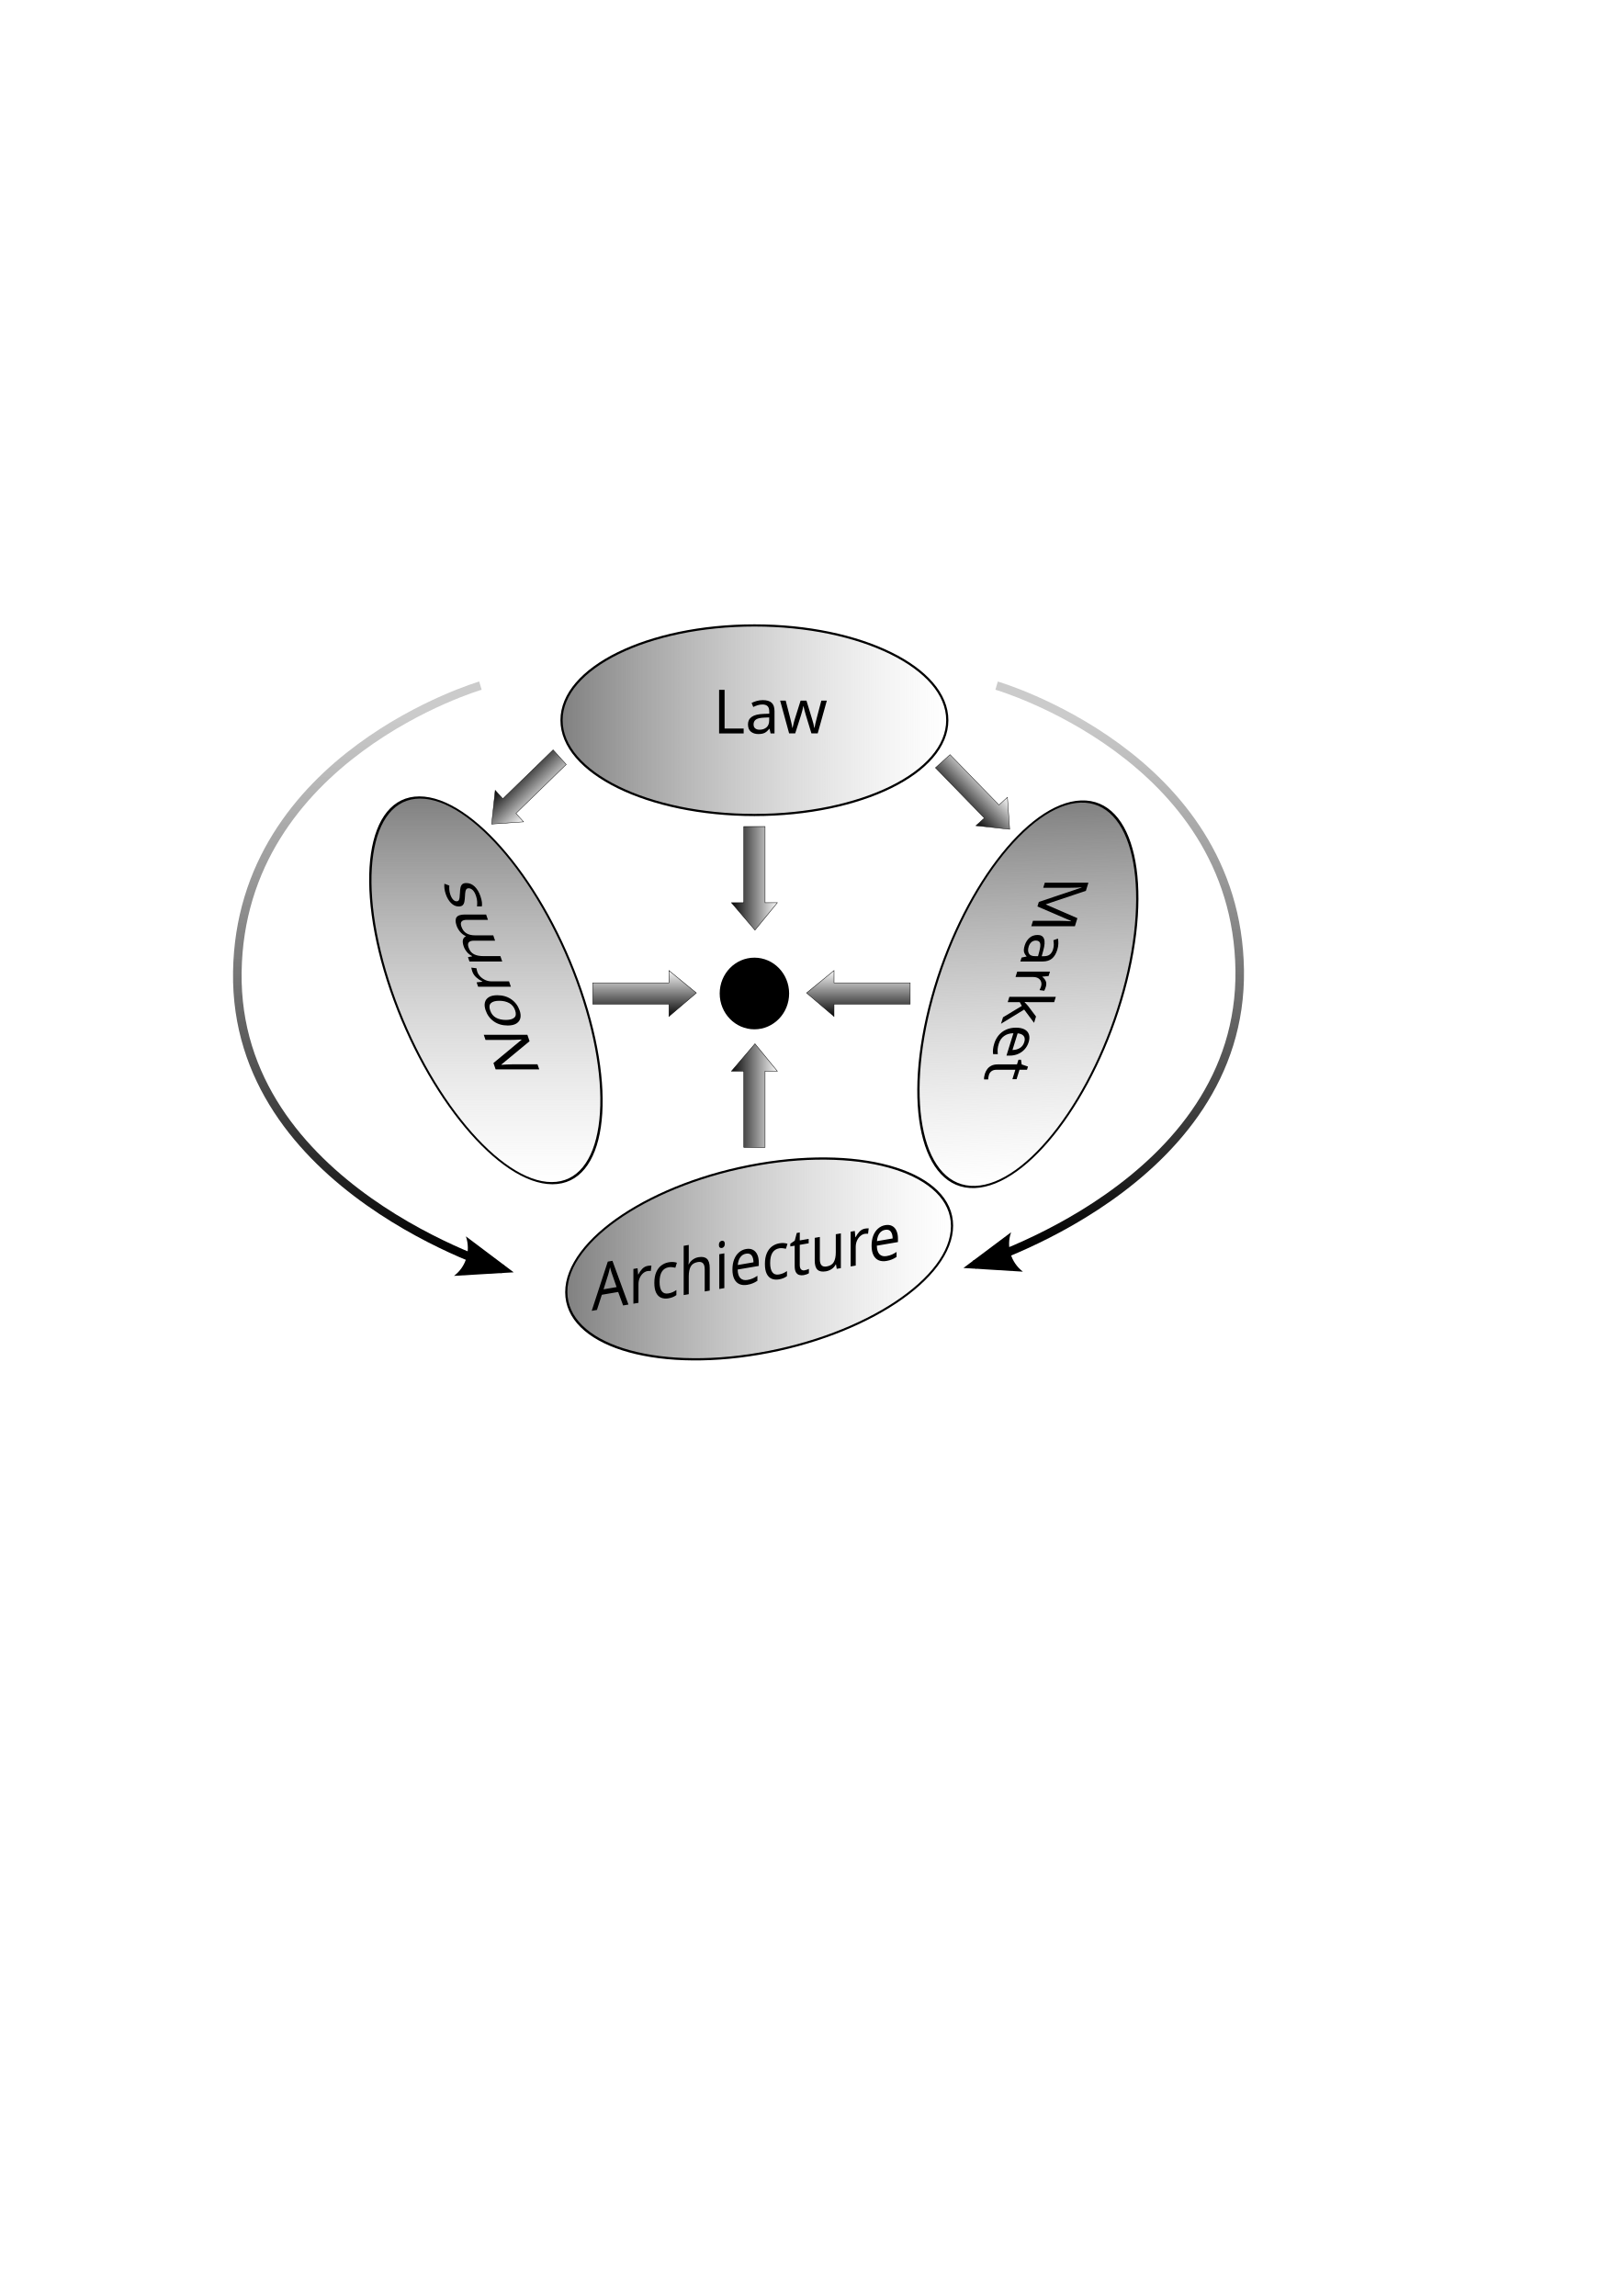
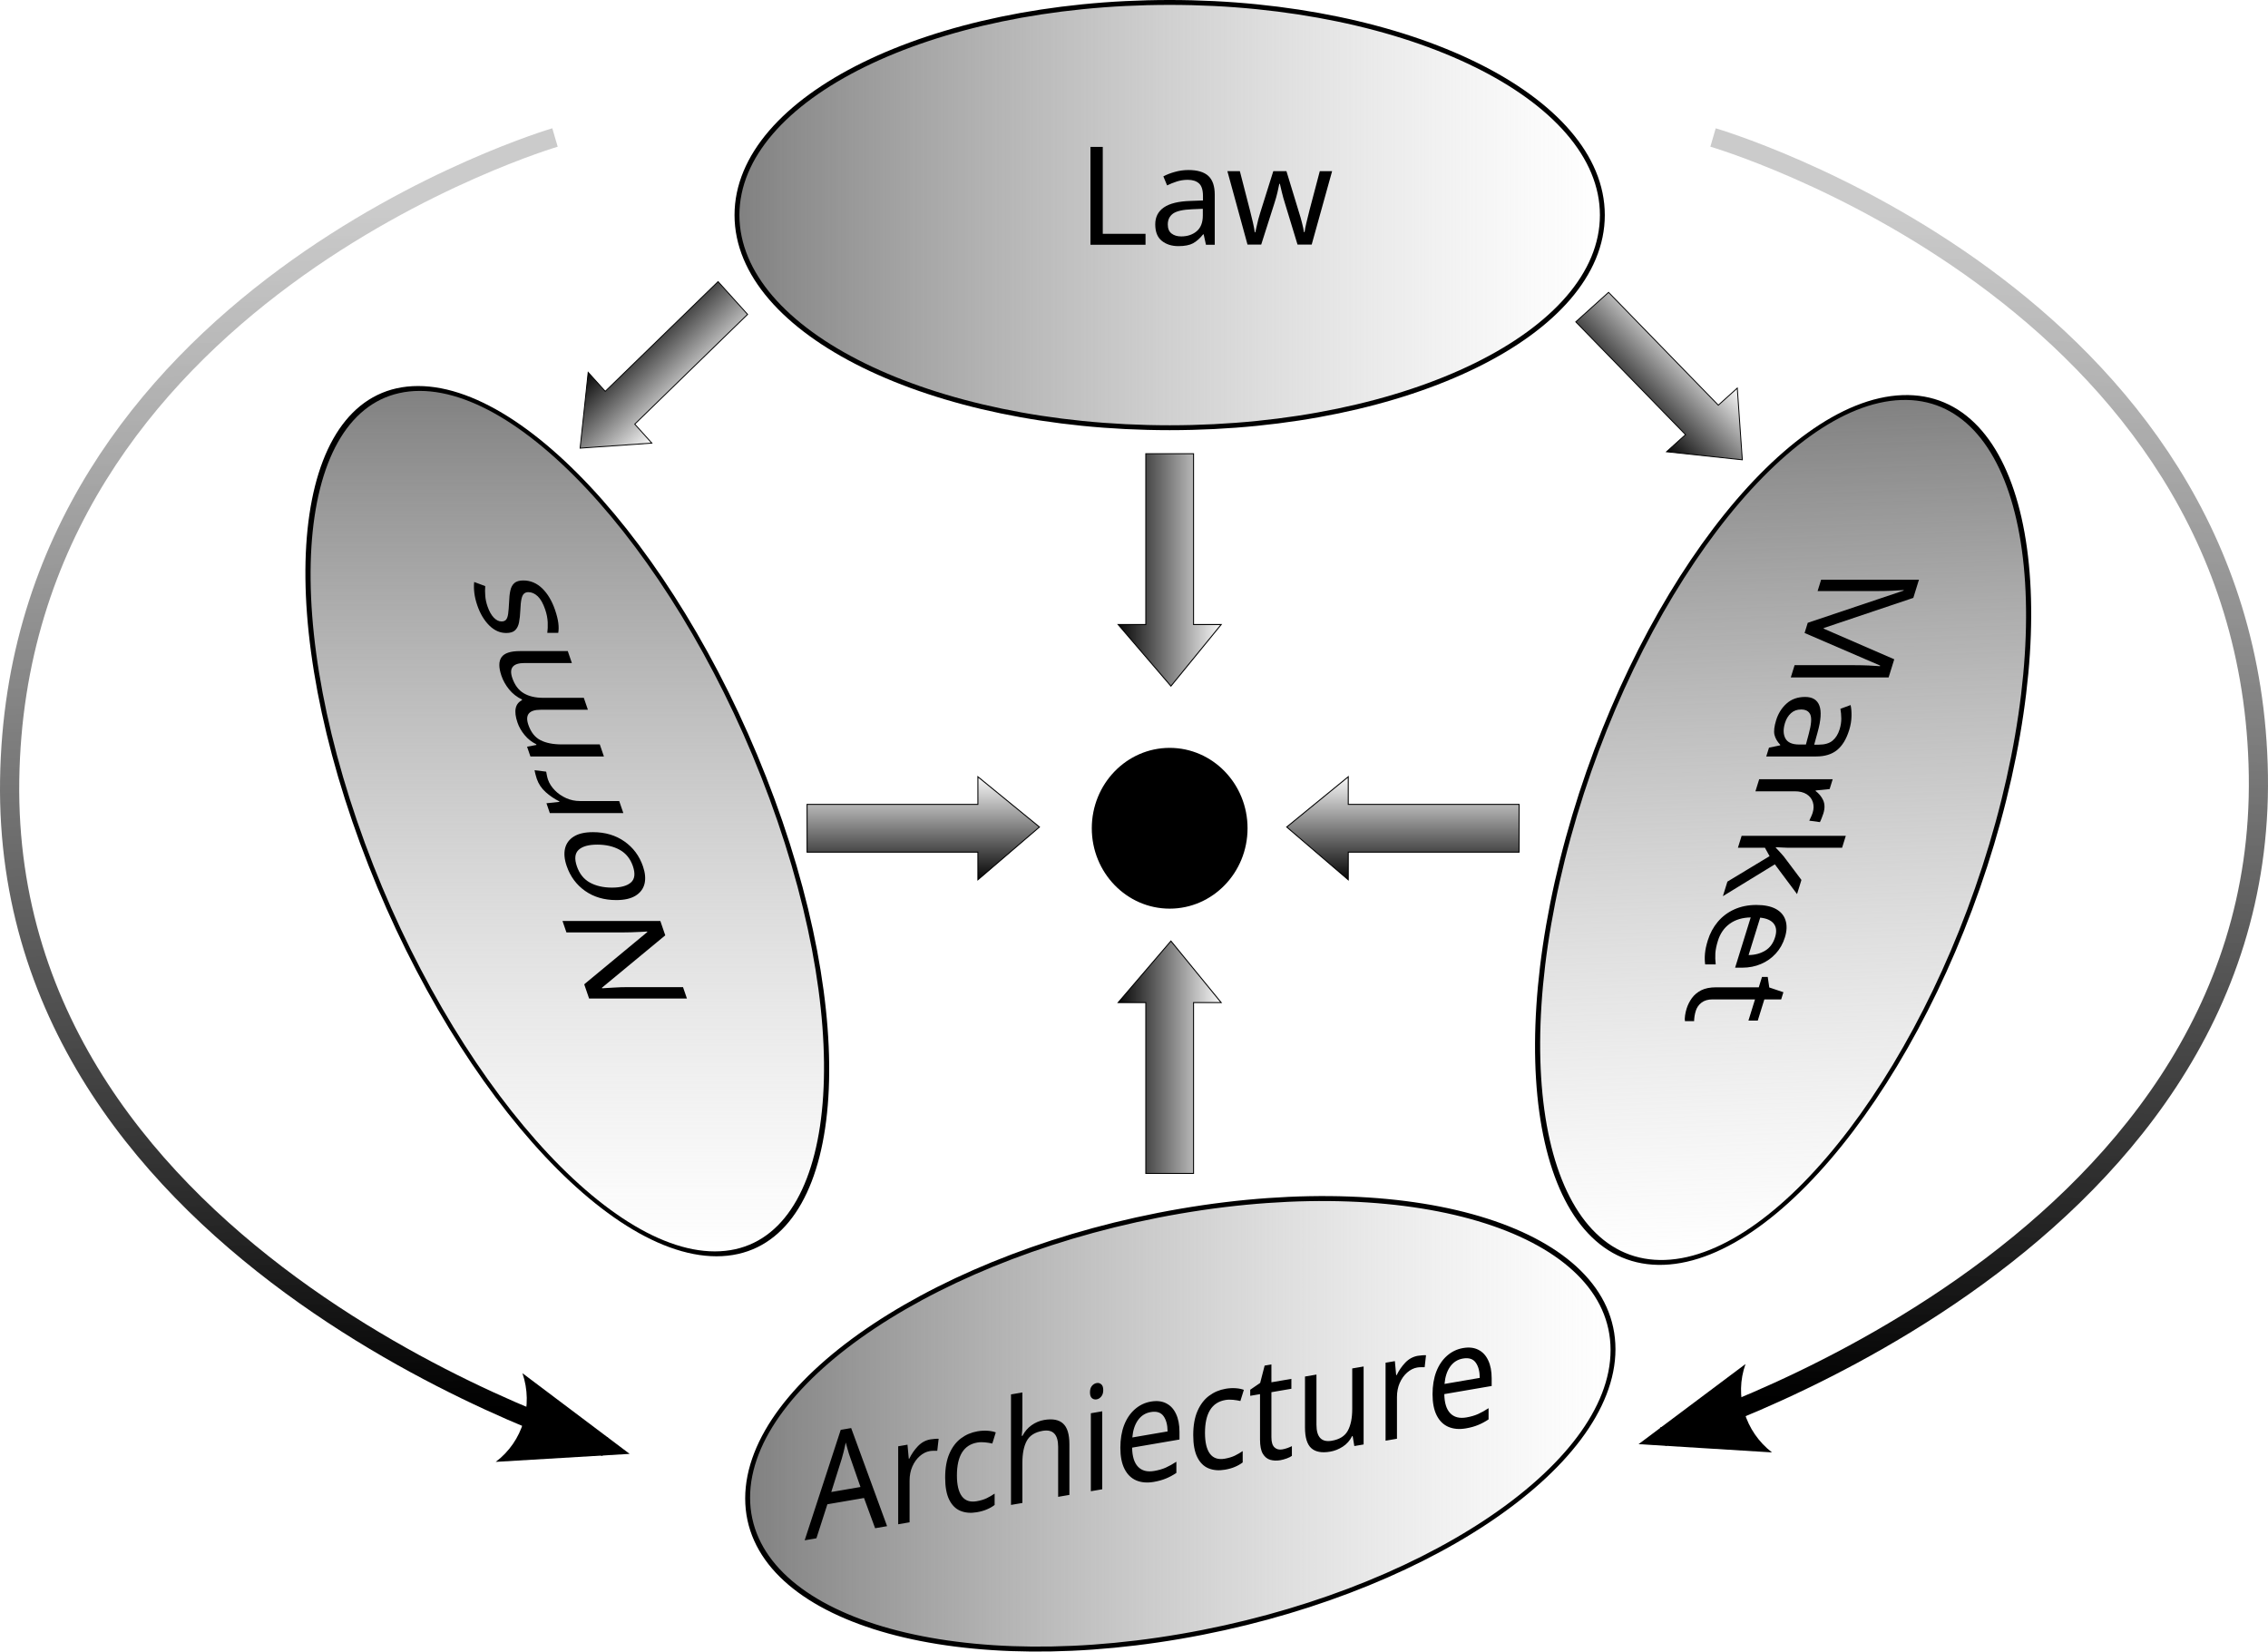
- <svg xmlns="http://www.w3.org/2000/svg" xmlns:ns1="http://www.openswatchbook.org/uri/2009/osb" xmlns:xlink="http://www.w3.org/1999/xlink" width="744.094" height="1052.362" id="svg2" version="1.1">
+ <svg xmlns="http://www.w3.org/2000/svg" xmlns:ns1="http://www.openswatchbook.org/uri/2009/osb" xmlns:xlink="http://www.w3.org/1999/xlink" width="463.3" height="337.381" id="svg2" version="1.1">
  <defs id="defs4">
    <linearGradient id="linearGradient9084">
      <stop style="stop-color:#000000;stop-opacity:1;" offset="0" id="stop9086" />
      <stop id="stop9090" offset="1" style="stop-color:#bcbcbc;stop-opacity:0.763;" />
    </linearGradient>
    <linearGradient id="linearGradient9072">
      <stop style="stop-color:#9e9e9e;stop-opacity:1;" offset="0" id="stop9074" />
      <stop id="stop9082" offset="0.5" style="stop-color:#9e9e9e;stop-opacity:0.498;" />
      <stop style="stop-color:#9e9e9e;stop-opacity:0;" offset="1" id="stop9076" />
    </linearGradient>
-     <marker orient="auto" refY="0.0" refX="0.0" id="Arrow2Mend" style="overflow:visible;">
-       <path id="path4044" style="fill-rule:evenodd;stroke-width:0.625;stroke-linejoin:round;" d="M 8.719,4.034 L -2.207,0.016 L 8.719,-4.002 C 6.973,-1.63 6.983,1.616 8.719,4.034 z " transform="scale(0.6) rotate(180) translate(0,0)" />
+     <marker orient="auto" refY="0" refX="0" id="Arrow2Mend" style="overflow:visible">
+       <path id="path4044" style="fill-rule:evenodd;stroke-width:0.625;stroke-linejoin:round" d="M 8.719,4.034 -2.207,0.016 8.719,-4.002 c -1.745,2.372 -1.735,5.617 -6e-7,8.035 z" transform="scale(-0.6,-0.6)" />
    </marker>
-     <marker orient="auto" refY="0.0" refX="0.0" id="Arrow1Mend" style="overflow:visible;">
-       <path id="path4026" d="M 0.0,0.0 L 5.0,-5.0 L -12.5,0.0 L 5.0,5.0 L 0.0,0.0 z " style="fill-rule:evenodd;stroke:#000000;stroke-width:1.0pt;" transform="scale(0.4) rotate(180) translate(10,0)" />
+     <marker orient="auto" refY="0" refX="0" id="Arrow1Mend" style="overflow:visible">
+       <path id="path4026" d="M 0,0 5,-5 -12.5,0 5,5 0,0 Z" style="fill-rule:evenodd;stroke:#000000;stroke-width:1pt" transform="matrix(-0.4,0,0,-0.4,-4,0)" />
    </marker>
-     <marker orient="auto" refY="0.0" refX="0.0" id="Arrow1Lend" style="overflow:visible;">
-       <path id="path4020" d="M 0.0,0.0 L 5.0,-5.0 L -12.5,0.0 L 5.0,5.0 L 0.0,0.0 z " style="fill-rule:evenodd;stroke:#000000;stroke-width:1.0pt;" transform="scale(0.8) rotate(180) translate(12.5,0)" />
+     <marker orient="auto" refY="0" refX="0" id="Arrow1Lend" style="overflow:visible">
+       <path id="path4020" d="M 0,0 5,-5 -12.5,0 5,5 0,0 Z" style="fill-rule:evenodd;stroke:#000000;stroke-width:1pt" transform="matrix(-0.8,0,0,-0.8,-10,0)" />
    </marker>
-     <marker orient="auto" refY="0.0" refX="0.0" id="Arrow1Lstart" style="overflow:visible">
-       <path id="path4017" d="M 0.0,0.0 L 5.0,-5.0 L -12.5,0.0 L 5.0,5.0 L 0.0,0.0 z " style="fill-rule:evenodd;stroke:#000000;stroke-width:1.0pt" transform="scale(0.8) translate(12.5,0)" />
+     <marker orient="auto" refY="0" refX="0" id="Arrow1Lstart" style="overflow:visible">
+       <path id="path4017" d="M 0,0 5,-5 -12.5,0 5,5 0,0 Z" style="fill-rule:evenodd;stroke:#000000;stroke-width:1pt" transform="matrix(0.8,0,0,0.8,10,0)" />
    </marker>
    <linearGradient id="linearGradient7497">
      <stop style="stop-color:#000000;stop-opacity:1;" offset="0" id="stop7499" />
      <stop style="stop-color:#000000;stop-opacity:0;" offset="1" id="stop7501" />
    </linearGradient>
    <linearGradient id="linearGradient7481">
      <stop style="stop-color:#000000;stop-opacity:1;" offset="0" id="stop7483" />
      <stop id="stop7489" offset="0.5" style="stop-color:#050505;stop-opacity:0.498;" />
      <stop style="stop-color:#0b0b0b;stop-opacity:0;" offset="1" id="stop7485" />
    </linearGradient>
    <linearGradient id="linearGradient4833" ns1:paint="gradient">
      <stop style="stop-color:#6e6e6e;stop-opacity:0.498;" offset="0" id="stop4839" />
      <stop id="stop4837" offset="1" style="stop-color:#000000;stop-opacity:0;" />
    </linearGradient>
-     <marker orient="auto" refY="0.0" refX="0.0" id="Arrow1Sstart" style="overflow:visible">
-       <path id="path4029" d="M 0.0,0.0 L 5.0,-5.0 L -12.5,0.0 L 5.0,5.0 L 0.0,0.0 z " style="fill-rule:evenodd;stroke:#000000;stroke-width:1.0pt" transform="scale(0.2) translate(6,0)" />
+     <marker orient="auto" refY="0" refX="0" id="Arrow1Sstart" style="overflow:visible">
+       <path id="path4029" d="M 0,0 5,-5 -12.5,0 5,5 0,0 Z" style="fill-rule:evenodd;stroke:#000000;stroke-width:1pt" transform="matrix(0.2,0,0,0.2,1.2,0)" />
    </marker>
-     <marker orient="auto" refY="0.0" refX="0.0" id="Arrow2Lstart" style="overflow:visible">
-       <path id="path4035" style="fill-rule:evenodd;stroke-width:0.625;stroke-linejoin:round" d="M 8.719,4.034 L -2.207,0.016 L 8.719,-4.002 C 6.973,-1.63 6.983,1.616 8.719,4.034 z " transform="scale(1.1) translate(1,0)" />
+     <marker orient="auto" refY="0" refX="0" id="Arrow2Lstart" style="overflow:visible">
+       <path id="path4035" style="fill-rule:evenodd;stroke-width:0.625;stroke-linejoin:round" d="M 8.719,4.034 -2.207,0.016 8.719,-4.002 c -1.745,2.372 -1.735,5.617 -6e-7,8.035 z" transform="matrix(1.1,0,0,1.1,1.1,0)" />
    </marker>
    <linearGradient id="linearGradient3860">
      <stop style="stop-color:#808080;stop-opacity:1;" offset="0" id="stop3862" />
      <stop style="stop-color:#c3c3c3;stop-opacity:0;" offset="1" id="stop3864" />
    </linearGradient>
    <linearGradient xlink:href="#linearGradient3860-7" id="linearGradient3866-6" x1="256.079" y1="580.621" x2="433.855" y2="580.621" gradientUnits="userSpaceOnUse" />
    <linearGradient id="linearGradient3860-7">
      <stop style="stop-color:#808080;stop-opacity:1;" offset="0" id="stop3862-3" />
      <stop style="stop-color:#c3c3c3;stop-opacity:0;" offset="1" id="stop3864-2" />
    </linearGradient>
    <linearGradient y2="580.621" x2="433.855" y1="580.621" x1="256.079" gradientUnits="userSpaceOnUse" id="linearGradient3883" xlink:href="#linearGradient3860-7" />
    <linearGradient y2="580.621" x2="433.855" y1="580.621" x1="256.079" gradientUnits="userSpaceOnUse" id="linearGradient3883-6" xlink:href="#linearGradient3860-7-1" />
    <linearGradient id="linearGradient3860-7-1">
      <stop style="stop-color:#808080;stop-opacity:1;" offset="0" id="stop3862-3-1" />
      <stop style="stop-color:#c3c3c3;stop-opacity:0;" offset="1" id="stop3864-2-5" />
    </linearGradient>
    <linearGradient y2="580.621" x2="433.855" y1="580.621" x1="256.079" gradientUnits="userSpaceOnUse" id="linearGradient3921-8" xlink:href="#linearGradient3860-7-1-3" />
    <linearGradient id="linearGradient3860-7-1-3">
      <stop style="stop-color:#808080;stop-opacity:1;" offset="0" id="stop3862-3-1-1" />
      <stop style="stop-color:#c3c3c3;stop-opacity:0;" offset="1" id="stop3864-2-5-5" />
    </linearGradient>
    <linearGradient xlink:href="#linearGradient7497" id="linearGradient7503" x1="208.884" y1="263.964" x2="230.925" y2="263.964" gradientUnits="userSpaceOnUse" gradientTransform="matrix(1,0,0,-1,125.82,666.5502)" />
    <linearGradient xlink:href="#linearGradient7497-5" id="linearGradient7503-7" x1="208.884" y1="263.964" x2="230.925" y2="263.964" gradientUnits="userSpaceOnUse" />
    <linearGradient id="linearGradient7497-5">
      <stop style="stop-color:#000000;stop-opacity:1;" offset="0" id="stop7499-3" />
      <stop style="stop-color:#000000;stop-opacity:0;" offset="1" id="stop7501-8" />
    </linearGradient>
    <linearGradient gradientTransform="translate(125.82,238.171)" y2="263.964" x2="230.925" y1="263.964" x1="208.884" gradientUnits="userSpaceOnUse" id="linearGradient7520" xlink:href="#linearGradient7497-5" />
    <linearGradient xlink:href="#linearGradient7497-3" id="linearGradient7503-9" x1="208.884" y1="263.964" x2="230.925" y2="263.964" gradientUnits="userSpaceOnUse" gradientTransform="matrix(1,0,0,-1,124.416,666.5502)" />
    <linearGradient id="linearGradient7497-3">
      <stop style="stop-color:#000000;stop-opacity:1;" offset="0" id="stop7499-2" />
      <stop style="stop-color:#000000;stop-opacity:0;" offset="1" id="stop7501-9" />
    </linearGradient>
    <linearGradient y2="263.964" x2="230.925" y1="263.964" x1="208.884" gradientTransform="matrix(0,-1,-1,0,559.3523,675.2667)" gradientUnits="userSpaceOnUse" id="linearGradient7554" xlink:href="#linearGradient7497-3" />
    <linearGradient y2="263.964" x2="230.925" y1="263.964" x1="208.884" gradientTransform="matrix(0,-1,-1,0,569.513,673.5071)" gradientUnits="userSpaceOnUse" id="linearGradient7554-0" xlink:href="#linearGradient7497-3-6" />
    <linearGradient id="linearGradient7497-3-6">
      <stop style="stop-color:#000000;stop-opacity:1;" offset="0" id="stop7499-2-9" />
      <stop style="stop-color:#000000;stop-opacity:0;" offset="1" id="stop7501-9-7" />
    </linearGradient>
    <linearGradient y2="263.964" x2="230.925" y1="263.964" x1="208.884" gradientTransform="matrix(0,-1,1,0,129.4029,675.2667)" gradientUnits="userSpaceOnUse" id="linearGradient7588" xlink:href="#linearGradient7497-3-6" />
    <linearGradient xlink:href="#linearGradient3860-7-1" id="linearGradient7772" gradientUnits="userSpaceOnUse" x1="256.079" y1="580.621" x2="433.855" y2="580.621" />
    <linearGradient xlink:href="#linearGradient3860" id="linearGradient7791" gradientUnits="userSpaceOnUse" x1="256.079" y1="580.621" x2="433.855" y2="580.621" />
    <linearGradient xlink:href="#linearGradient3860-7-1-3" id="linearGradient7798" gradientUnits="userSpaceOnUse" x1="256.079" y1="580.621" x2="433.855" y2="580.621" />
    <linearGradient xlink:href="#linearGradient7497-7" id="linearGradient7503-92" x1="208.884" y1="263.964" x2="230.925" y2="263.964" gradientUnits="userSpaceOnUse" gradientTransform="matrix(1,0,0,-1,125.82,666.5502)" />
    <linearGradient id="linearGradient7497-7">
      <stop style="stop-color:#000000;stop-opacity:1;" offset="0" id="stop7499-21" />
      <stop style="stop-color:#000000;stop-opacity:0;" offset="1" id="stop7501-2" />
    </linearGradient>
    <linearGradient y2="263.964" x2="230.925" y1="263.964" x1="208.884" gradientTransform="matrix(0.6865771,-0.6179505,-0.6424051,-0.660441,465.8697,674.8008)" gradientUnits="userSpaceOnUse" id="linearGradient7815" xlink:href="#linearGradient7497-7" />
    <linearGradient y2="263.964" x2="230.925" y1="263.964" x1="208.884" gradientTransform="matrix(0.6865771,-0.6179505,-0.6424051,-0.660441,462.9666,672.6235)" gradientUnits="userSpaceOnUse" id="linearGradient7815-0" xlink:href="#linearGradient7497-7-0" />
    <linearGradient id="linearGradient7497-7-0">
      <stop style="stop-color:#000000;stop-opacity:1;" offset="0" id="stop7499-21-5" />
      <stop style="stop-color:#000000;stop-opacity:0;" offset="1" id="stop7501-2-6" />
    </linearGradient>
    <linearGradient y2="263.964" x2="230.925" y1="263.964" x1="208.884" gradientTransform="matrix(0.6179505,0.6865771,0.660441,-0.6424051,-69.41311,380.8799)" gradientUnits="userSpaceOnUse" id="linearGradient7849" xlink:href="#linearGradient7497-7-0" />
    <marker orient="auto" refY="0" refX="0" id="Arrow2Mend-7" style="overflow:visible">
      <path id="path4044-7" style="fill-rule:evenodd;stroke-width:0.625;stroke-linejoin:round" d="M 8.719,4.034 -2.207,0.016 8.719,-4.002 c -1.745,2.372 -1.735,5.617 -6e-7,8.035 z" transform="scale(-0.6,-0.6)" />
    </marker>
    <linearGradient xlink:href="#linearGradient9084" id="linearGradient9078" x1="211.142" y1="584.184" x2="203.994" y2="326.803" gradientUnits="userSpaceOnUse" gradientTransform="matrix(1,0,0,0.96213,0,11.90081)" />
    <linearGradient xlink:href="#linearGradient9084-8" id="linearGradient9078-4" x1="211.142" y1="584.184" x2="203.994" y2="326.803" gradientUnits="userSpaceOnUse" />
    <linearGradient id="linearGradient9084-8">
      <stop style="stop-color:#000000;stop-opacity:1;" offset="0" id="stop9086-0" />
      <stop id="stop9090-8" offset="1" style="stop-color:#bcbcbc;stop-opacity:0.763;" />
    </linearGradient>
    <marker orient="auto" refY="0" refX="0" id="Arrow2Mend-73" style="overflow:visible">
      <path id="path4044-0" style="fill-rule:evenodd;stroke-width:0.625;stroke-linejoin:round" d="M 8.719,4.034 -2.207,0.016 8.719,-4.002 c -1.745,2.372 -1.735,5.617 -6e-7,8.035 z" transform="scale(-0.6,-0.6)" />
    </marker>
    <linearGradient gradientTransform="matrix(-1,0,0,0.9547879,676.8825,14.2081)" y2="326.803" x2="203.994" y1="584.184" x1="211.142" gradientUnits="userSpaceOnUse" id="linearGradient9109" xlink:href="#linearGradient9084-8" />
  </defs>
-   <g id="layer1">
-     <path style="fill:url(#linearGradient7791);fill-opacity:1;fill-rule:evenodd;stroke:#000000;stroke-width:1px;stroke-linecap:butt;stroke-linejoin:miter;stroke-opacity:1" id="path3082" d="m 433.355,580.621 a 88.388,43.437 0 1 1 -176.777,0 88.388,43.437 0 1 1 176.777,0 z" transform="matrix(1,-0.1714641,0,1,2.934919,55.55024)" />
-     <text xml:space="preserve" style="font-size:29.835px;font-style:normal;font-weight:normal;line-height:125%;letter-spacing:0px;word-spacing:0px;fill:#000000;fill-opacity:1;stroke:none;font-family:Crimson Text" x="287.656" y="610.199" id="text3088" transform="matrix(0.9426623,-0.1616327,0,1.060825,0,0)">
+   <g id="layer1" transform="translate(-106.7877,-286.1665)">
+     <ellipse style="fill:url(#linearGradient7791);fill-opacity:1;fill-rule:evenodd;stroke:#000000;stroke-width:1px;stroke-linecap:butt;stroke-linejoin:miter;stroke-opacity:1" id="path3082" transform="matrix(1,-0.1714641,0,1,2.934919,55.55024)" cx="344.967" cy="580.621" rx="88.388" ry="43.437" />
+     <text xml:space="preserve" style="font-style:normal;font-weight:normal;font-size:29.835px;line-height:125%;font-family:'Crimson Text';letter-spacing:0px;word-spacing:0px;fill:#000000;fill-opacity:1;stroke:none" x="287.656" y="610.199" id="text3088" transform="matrix(0.9426623,-0.1616327,0,1.060825,0,0)">
      <tspan id="tspan3090" x="287.656" y="610.199" style="font-size:28px">Archiecture</tspan>
    </text>
-     <path style="fill:url(#linearGradient3883);fill-opacity:1;fill-rule:evenodd;stroke:#000000;stroke-width:1px;stroke-linecap:butt;stroke-linejoin:miter;stroke-opacity:1" id="path3082-3" d="m 433.355,580.621 a 88.388,43.437 0 1 1 -176.777,0 88.388,43.437 0 1 1 176.777,0 z" transform="translate(0.7576105,-250.5179)" />
-     <text xml:space="preserve" style="font-size:40px;font-style:normal;font-weight:normal;line-height:125%;letter-spacing:0px;word-spacing:0px;fill:#000000;fill-opacity:1;stroke:none;font-family:Crimson Text" x="326.823" y="336.164" id="text3902">
+     <ellipse style="fill:url(#linearGradient3883);fill-opacity:1;fill-rule:evenodd;stroke:#000000;stroke-width:1px;stroke-linecap:butt;stroke-linejoin:miter;stroke-opacity:1" id="path3082-3" transform="translate(0.7576105,-250.5179)" cx="344.967" cy="580.621" rx="88.388" ry="43.437" />
+     <text xml:space="preserve" style="font-style:normal;font-weight:normal;font-size:40px;line-height:125%;font-family:'Crimson Text';letter-spacing:0px;word-spacing:0px;fill:#000000;fill-opacity:1;stroke:none" x="326.823" y="336.164" id="text3902">
      <tspan id="tspan3904" x="326.823" y="336.164" style="font-size:28px">Law</tspan>
    </text>
    <g id="g7767" transform="matrix(1,0,0.3429281,1,-154.7049,-1.451539)">
-       <path transform="matrix(0,1,-1,0,801.8444,110.3949)" d="m 433.355,580.621 c 0,23.989 -39.573,43.437 -88.388,43.437 -48.816,0 -88.388,-19.447 -88.388,-43.437 0,-23.989 39.573,-43.437 88.388,-43.437 48.816,0 88.388,19.447 88.388,43.437 z" id="path3082-3-0" style="fill:url(#linearGradient7772);fill-opacity:1;fill-rule:evenodd;stroke:#000000;stroke-width:1px;stroke-linecap:butt;stroke-linejoin:miter;stroke-opacity:1" />
-       <text transform="matrix(0,-1,1,0,0,0)" id="text3974" y="233.237" x="-494.313" style="font-size:40px;font-style:normal;font-weight:normal;line-height:125%;letter-spacing:0px;word-spacing:0px;fill:#000000;fill-opacity:1;stroke:none;font-family:Crimson Text" xml:space="preserve">
+       <ellipse transform="matrix(0,1,-1,0,801.8444,110.3949)" id="path3082-3-0" style="fill:url(#linearGradient7772);fill-opacity:1;fill-rule:evenodd;stroke:#000000;stroke-width:1px;stroke-linecap:butt;stroke-linejoin:miter;stroke-opacity:1" cx="344.967" cy="580.621" rx="88.388" ry="43.437" />
+       <text transform="matrix(0,-1,1,0,0,0)" id="text3974" y="233.237" x="-494.313" style="font-style:normal;font-weight:normal;font-size:40px;line-height:125%;font-family:'Crimson Text';letter-spacing:0px;word-spacing:0px;fill:#000000;fill-opacity:1;stroke:none" xml:space="preserve">
        <tspan style="font-size:28px" y="233.237" x="-494.313" id="tspan3976">Norms</tspan>
      </text>
    </g>
    <g id="g7793" transform="translate(-3.628847,-12.33808)">
-       <path transform="matrix(-0.2743255,0.9993557,-1.010497,0.0358926,1156.016,102.4649)" d="m 433.355,580.621 c 0,23.989 -39.573,43.437 -88.388,43.437 -48.816,0 -88.388,-19.447 -88.388,-43.437 0,-23.989 39.573,-43.437 88.388,-43.437 48.816,0 88.388,19.447 88.388,43.437 z" id="path3082-3-0-1" style="fill:url(#linearGradient7798);fill-opacity:1;fill-rule:evenodd;stroke:#000000;stroke-width:1px;stroke-linecap:butt;stroke-linejoin:miter;stroke-opacity:1" />
-       <text transform="matrix(-0.3104182,1,-1,0,0,0)" id="text3974-3" y="-611.851" x="414.2" style="font-size:40px;font-style:normal;font-weight:normal;line-height:125%;letter-spacing:0px;word-spacing:0px;fill:#000000;fill-opacity:1;stroke:none;font-family:Crimson Text" xml:space="preserve">
+       <ellipse transform="matrix(-0.2743255,0.9993557,-1.010497,0.0358926,1156.016,102.4649)" id="path3082-3-0-1" style="fill:url(#linearGradient7798);fill-opacity:1;fill-rule:evenodd;stroke:#000000;stroke-width:1px;stroke-linecap:butt;stroke-linejoin:miter;stroke-opacity:1" cx="344.967" cy="580.621" rx="88.388" ry="43.437" />
+       <text transform="matrix(-0.3104182,1,-1,0,0,0)" id="text3974-3" y="-611.851" x="414.2" style="font-style:normal;font-weight:normal;font-size:40px;line-height:125%;font-family:'Crimson Text';letter-spacing:0px;word-spacing:0px;fill:#000000;fill-opacity:1;stroke:none" xml:space="preserve">
        <tspan style="font-size:28px" y="-611.851" x="414.2" id="tspan3976-5">Market</tspan>
      </text>
    </g>
-     <path d="m 335.204,413.748 10.777,12.573 10.264,-12.573 -5.645,0 0,-34.897 -9.751,0 0,34.897 z" id="rect4001" style="fill:url(#linearGradient7503);fill-opacity:1;stroke:#000000;stroke-width:0.2;stroke-miterlimit:4;stroke-opacity:1;stroke-dasharray:none" />
-     <path style="stroke-width:6;stroke-miterlimit:4;stroke-dasharray:none" id="path5965" d="m 361.29,455.001 a 15.909,16.422 0 1 1 -31.818,0 15.909,16.422 0 1 1 31.818,0 z" transform="translate(0.343487,0.3605672)" />
-     <path d="m 335.204,490.973 10.777,-12.573 10.264,12.573 -5.645,0 0,34.897 -9.751,0 0,-34.897 z" id="rect4001-0" style="fill:url(#linearGradient7520);fill-opacity:1;stroke:#000000;stroke-width:0.2;stroke-miterlimit:4;stroke-opacity:1;stroke-dasharray:none" />
-     <path d="m 306.55,465.883 12.573,-10.777 -12.573,-10.264 0,5.645 -34.897,0 0,9.751 34.897,0 z" id="rect4001-3" style="fill:url(#linearGradient7554);fill-opacity:1;stroke:#000000;stroke-width:0.2;stroke-miterlimit:4;stroke-opacity:1;stroke-dasharray:none" />
-     <path d="m 382.205,465.883 -12.573,-10.777 12.573,-10.264 0,5.645 34.897,0 0,9.751 -34.897,0 z" id="rect4001-3-0" style="fill:url(#linearGradient7588);fill-opacity:1;stroke:#000000;stroke-width:0.2;stroke-miterlimit:4;stroke-opacity:1;stroke-dasharray:none" />
-     <path d="m 447.227,378.451 15.476,1.644 -1.03,-14.647 -3.876,3.488 -22.418,-23.048 -6.695,6.025 22.418,23.048 z" id="rect4001-07" style="fill:url(#linearGradient7815);fill-opacity:1;stroke:#000000;stroke-width:0.184;stroke-miterlimit:4;stroke-opacity:1;stroke-dasharray:none" />
-     <path d="m 226.937,362.237 -1.644,15.476 14.647,-1.03 -3.488,-3.876 23.048,-22.418 -6.025,-6.695 -23.048,22.418 z" id="rect4001-07-7" style="fill:url(#linearGradient7849);fill-opacity:1;stroke:#000000;stroke-width:0.184;stroke-miterlimit:4;stroke-opacity:1;stroke-dasharray:none" />
-     <path style="fill:none;stroke:url(#linearGradient9078);stroke-width:3.924;stroke-linecap:butt;stroke-linejoin:miter;stroke-miterlimit:4;stroke-opacity:1;stroke-dasharray:none;marker-mid:none;marker-end:url(#Arrow2Mend)" d="m 220.161,314.255 c 0,0 -109.94,32.226 -111.399,131.278 -1.459,99.051 121.663,136.165 121.663,136.165" id="path7868" />
-     <path style="fill:none;stroke:url(#linearGradient9109);stroke-width:3.909;stroke-linecap:butt;stroke-linejoin:miter;stroke-miterlimit:4;stroke-opacity:1;stroke-dasharray:none;marker-mid:none;marker-end:url(#Arrow2Mend)" d="m 456.721,314.255 c 0,0 109.94,31.981 111.399,130.276 1.459,98.295 -121.663,135.126 -121.663,135.126" id="path7868-3" />
+     <path d="m 335.204,413.748 10.777,12.573 10.264,-12.573 -5.645,0 0,-34.897 -9.751,0 0,34.897 z" id="rect4001" style="fill:url(#linearGradient7503);fill-opacity:1;stroke:#000000;stroke-width:0.2;stroke-miterlimit:4;stroke-dasharray:none;stroke-opacity:1" />
+     <ellipse style="stroke-width:6;stroke-miterlimit:4;stroke-dasharray:none" id="path5965" transform="translate(0.343487,0.3605672)" cx="345.381" cy="455.001" rx="15.909" ry="16.422" />
+     <path d="m 335.204,490.973 10.777,-12.573 10.264,12.573 -5.645,0 0,34.897 -9.751,0 0,-34.897 z" id="rect4001-0" style="fill:url(#linearGradient7520);fill-opacity:1;stroke:#000000;stroke-width:0.2;stroke-miterlimit:4;stroke-dasharray:none;stroke-opacity:1" />
+     <path d="m 306.55,465.883 12.573,-10.777 -12.573,-10.264 0,5.645 -34.897,0 0,9.751 34.897,0 z" id="rect4001-3" style="fill:url(#linearGradient7554);fill-opacity:1;stroke:#000000;stroke-width:0.2;stroke-miterlimit:4;stroke-dasharray:none;stroke-opacity:1" />
+     <path d="m 382.205,465.883 -12.573,-10.777 12.573,-10.264 0,5.645 34.897,0 0,9.751 -34.897,0 z" id="rect4001-3-0" style="fill:url(#linearGradient7588);fill-opacity:1;stroke:#000000;stroke-width:0.2;stroke-miterlimit:4;stroke-dasharray:none;stroke-opacity:1" />
+     <path d="m 447.227,378.451 15.476,1.644 -1.03,-14.647 -3.876,3.488 -22.418,-23.048 -6.695,6.025 22.418,23.048 z" id="rect4001-07" style="fill:url(#linearGradient7815);fill-opacity:1;stroke:#000000;stroke-width:0.184;stroke-miterlimit:4;stroke-dasharray:none;stroke-opacity:1" />
+     <path d="m 226.937,362.237 -1.644,15.476 14.647,-1.03 -3.488,-3.876 23.048,-22.418 -6.025,-6.695 -23.048,22.418 z" id="rect4001-07-7" style="fill:url(#linearGradient7849);fill-opacity:1;stroke:#000000;stroke-width:0.184;stroke-miterlimit:4;stroke-dasharray:none;stroke-opacity:1" />
+     <path style="fill:none;stroke:url(#linearGradient9078);stroke-width:3.924;stroke-linecap:butt;stroke-linejoin:miter;stroke-miterlimit:4;stroke-dasharray:none;stroke-opacity:1;marker-mid:none;marker-end:url(#Arrow2Mend)" d="m 220.161,314.255 c 0,0 -109.94,32.226 -111.399,131.278 -1.459,99.051 121.663,136.165 121.663,136.165" id="path7868" />
+     <path style="fill:none;stroke:url(#linearGradient9109);stroke-width:3.909;stroke-linecap:butt;stroke-linejoin:miter;stroke-miterlimit:4;stroke-dasharray:none;stroke-opacity:1;marker-mid:none;marker-end:url(#Arrow2Mend)" d="m 456.721,314.255 c 0,0 109.94,31.981 111.399,130.276 1.459,98.295 -121.663,135.126 -121.663,135.126" id="path7868-3" />
  </g>
</svg>
